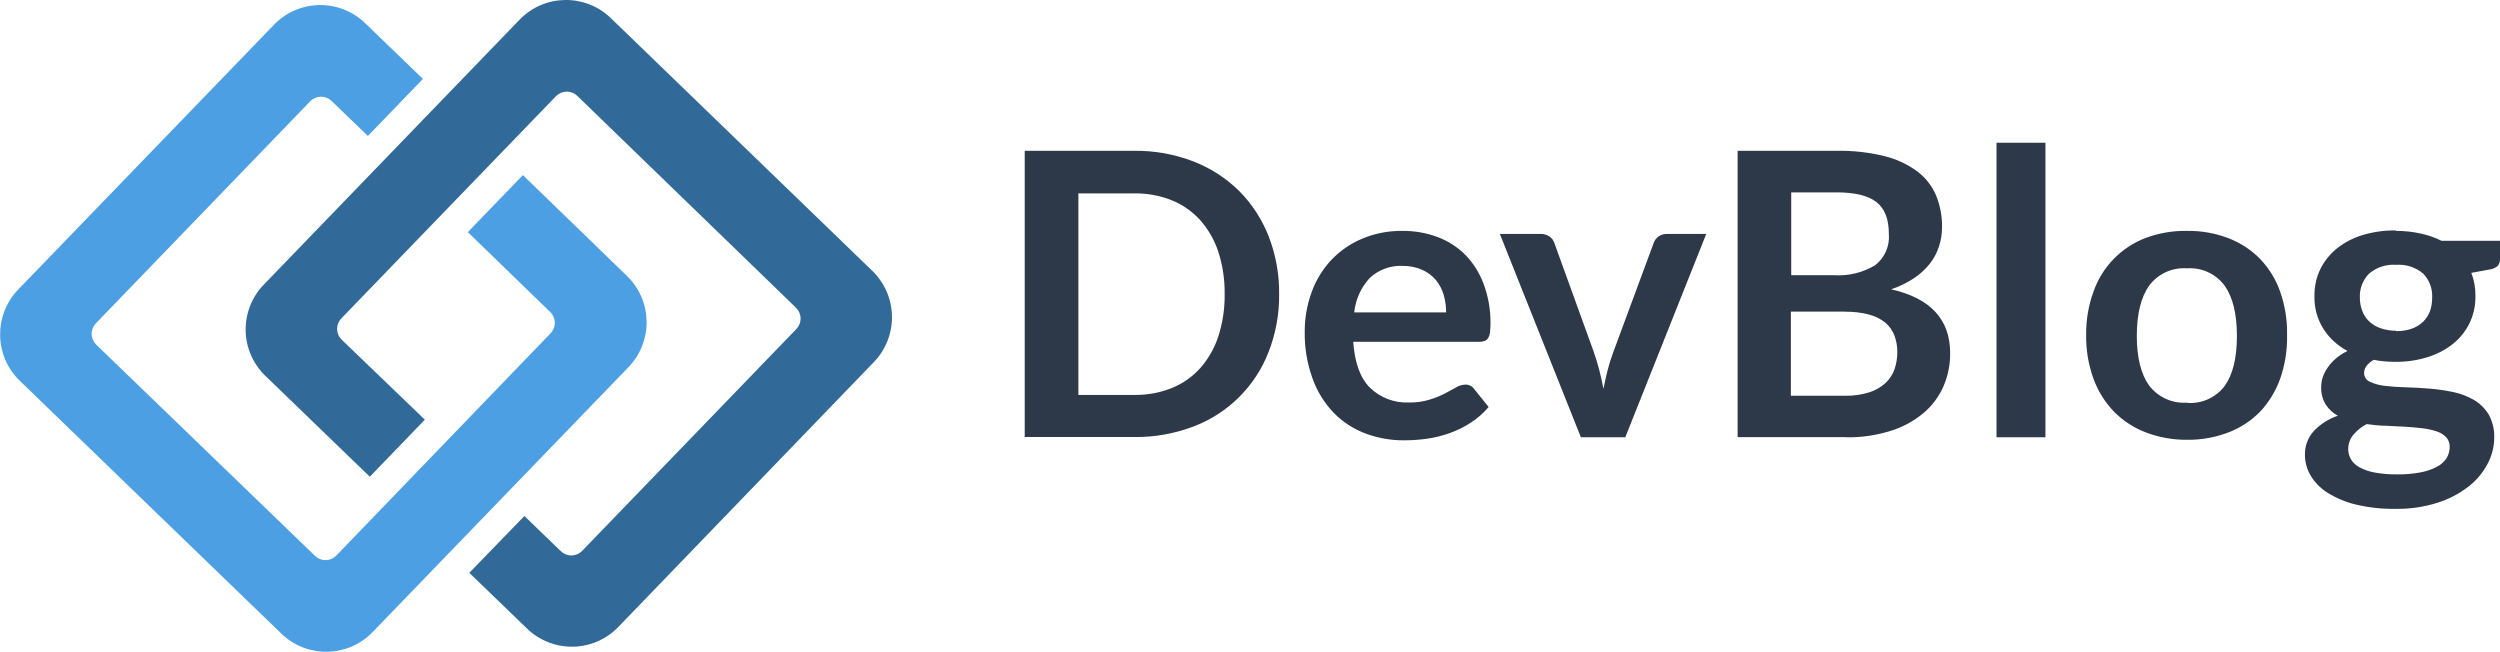
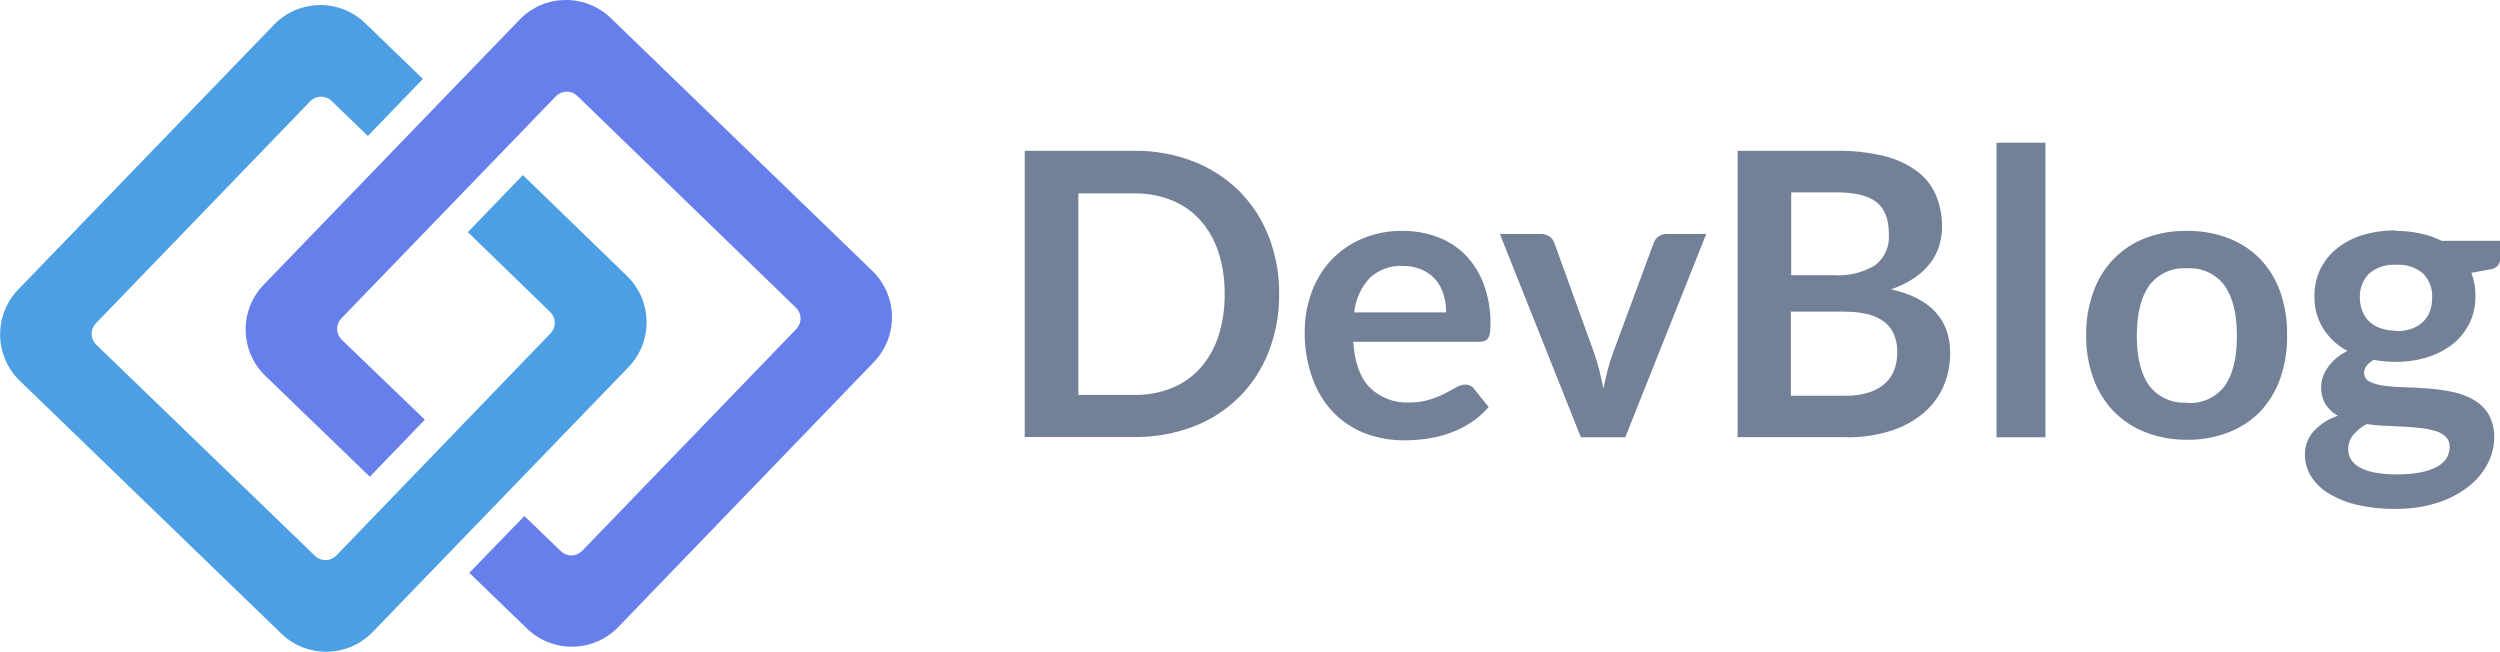
<svg xmlns="http://www.w3.org/2000/svg" viewBox="0 0 363.37 94.73">
  <defs>
-     <style>.cls-1{fill:#4c9fe3;}.cls-2{fill:#316a99;}.cls-3{fill:#2d3849;}</style>
+     <style>.cls-1{fill:#4c9fe3;}.cls-2{fill:#667fea;}.cls-3{fill:#728197;}</style>
  </defs>
  <g id="Layer_2" data-name="Layer 2">
    <g id="_hkcGc1TWxMQnvrJ-o7pxz" data-name=" hkcGc1TWxMQnvrJ-o7pxz">
      <g id="_2pGrrHDisTubxdFeOQ9h1" data-name=" 2pGrrHDisTubxdFeOQ9h1">
        <path id="_fclVC_gW3knTSnF4jsxLl" data-name=" fclVC gW3knTSnF4jsxLl" class="cls-1" d="M53.47,19.76l-5.28-5.09a2.19,2.19,0,0,0-3.1.05L13.93,47a2.19,2.19,0,0,0,.06,3.1L45.79,80.8a2.19,2.19,0,0,0,3.1-.06L80,48.47A2.17,2.17,0,0,0,80,45.38l-12-11.64,8-8.29L91.12,40.1a9.38,9.38,0,0,1,.23,13.26L54.16,91.87a9.38,9.38,0,0,1-13.26.23l-38-36.73A9.39,9.39,0,0,1,2.63,42.1L39.82,3.6a9.37,9.37,0,0,1,13.26-.23l8.39,8.1Z" />
        <path id="_2yC6JlP49xF4W450B5ghS" data-name=" 2yC6JlP49xF4W450B5ghS" class="cls-2" d="M76.22,75l5.27,5.09a2.19,2.19,0,0,0,3.1,0l31.16-32.27a2.19,2.19,0,0,0-.06-3.1L83.9,13.93a2.19,2.19,0,0,0-3.1.06L49.64,46.25a2.19,2.19,0,0,0,0,3.1L61.75,61l-8,8.29L38.57,54.63a9.37,9.37,0,0,1-.23-13.26L75.52,2.86a9.38,9.38,0,0,1,13.26-.23l38,36.73a9.38,9.38,0,0,1,.23,13.27L89.87,91.13a9.38,9.38,0,0,1-13.27.23l-8.39-8.1Z" />
      </g>
      <path id="_kCfronMV8leRKdbxpuZJG" data-name=" kCfronMV8leRKdbxpuZJG" class="cls-3" d="M185.92,42.74h0a22.44,22.44,0,0,1-1.53,8.41A18.87,18.87,0,0,1,173.45,62a23.38,23.38,0,0,1-8.61,1.52h-15.9V21.92h15.9a23.18,23.18,0,0,1,8.61,1.54,19.55,19.55,0,0,1,6.65,4.29,19.34,19.34,0,0,1,4.29,6.58A22.51,22.51,0,0,1,185.92,42.74Zm-7.92,0h0a19.29,19.29,0,0,0-.92-6.15A13.09,13.09,0,0,0,174.45,32a11.26,11.26,0,0,0-4.13-2.89,14.23,14.23,0,0,0-5.48-1h-8.1V57.4h8.1a14,14,0,0,0,5.48-1,11.14,11.14,0,0,0,4.13-2.89,13.09,13.09,0,0,0,2.63-4.61A19.2,19.2,0,0,0,178,42.74Zm25.8-9.18h0a14.23,14.23,0,0,1,5.14.89,11.24,11.24,0,0,1,4.05,2.6,12.14,12.14,0,0,1,2.65,4.21,16,16,0,0,1,1,5.69h0a11.72,11.72,0,0,1-.07,1.33,2.25,2.25,0,0,1-.26.84,1.06,1.06,0,0,1-.51.43,2.08,2.08,0,0,1-.81.13H196.69c.21,3,1,5.26,2.44,6.68a7.63,7.63,0,0,0,5.65,2.14h0a9.71,9.71,0,0,0,3-.41A13.44,13.44,0,0,0,210,57.2c.62-.33,1.17-.62,1.64-.89A2.76,2.76,0,0,1,213,55.9h0a1.51,1.51,0,0,1,1.29.67h0l2.08,2.59a11.8,11.8,0,0,1-2.65,2.31,14.3,14.3,0,0,1-3.07,1.5,16.77,16.77,0,0,1-3.25.8,24,24,0,0,1-3.21.23h0a15.86,15.86,0,0,1-5.74-1,12.83,12.83,0,0,1-4.6-3,14.06,14.06,0,0,1-3.08-5,19.06,19.06,0,0,1-1.13-6.83h0a16.39,16.39,0,0,1,1-5.69,13.65,13.65,0,0,1,2.81-4.64,13.31,13.31,0,0,1,4.47-3.12A14.61,14.61,0,0,1,203.8,33.56Zm.14,5.09h0a6.57,6.57,0,0,0-4.86,1.76,8.69,8.69,0,0,0-2.25,5h13.36a8.9,8.9,0,0,0-.37-2.61,6,6,0,0,0-1.15-2.14,5.57,5.57,0,0,0-2-1.46A6.78,6.78,0,0,0,203.94,38.65ZM248,34,236.23,63.56h-6.45L218,34h5.9a2.2,2.2,0,0,1,1.31.37,1.88,1.88,0,0,1,.73,1h0l5.71,15.78c.32.92.6,1.83.82,2.71s.42,1.77.59,2.65h0c.17-.88.37-1.77.59-2.65a24,24,0,0,1,.85-2.71h0l5.84-15.78a2,2,0,0,1,.72-1,2.07,2.07,0,0,1,1.24-.37H248Zm20.33,29.54H252.56V21.92h14.37a27.15,27.15,0,0,1,7,.78,13.34,13.34,0,0,1,4.75,2.22,8.54,8.54,0,0,1,2.72,3.48,11.66,11.66,0,0,1,.87,4.61h0a9,9,0,0,1-.44,2.8,8,8,0,0,1-1.33,2.51,10.08,10.08,0,0,1-2.31,2.12,14.05,14.05,0,0,1-3.32,1.61h0q8.58,1.94,8.58,9.27h0a11.87,11.87,0,0,1-1,4.9,10.67,10.67,0,0,1-2.94,3.87,13.82,13.82,0,0,1-4.75,2.55,20.58,20.58,0,0,1-6.45.92Zm-.14-18.25H260.3V57.52h7.86a11,11,0,0,0,3.62-.52,6.35,6.35,0,0,0,2.33-1.38,5.06,5.06,0,0,0,1.27-2,7.58,7.58,0,0,0,.39-2.45h0a6.66,6.66,0,0,0-.43-2.43A4.58,4.58,0,0,0,274,46.87a6.43,6.43,0,0,0-2.36-1.16,13,13,0,0,0-3.48-.4Zm-7.84-17.4V40h6.19a10.37,10.37,0,0,0,6-1.44,5.2,5.2,0,0,0,2-4.58h0c0-2.17-.62-3.71-1.84-4.64s-3.15-1.38-5.76-1.38H260.3Zm29.84-7.14h7.11V63.56h-7.11ZM317.9,33.56h0a16.24,16.24,0,0,1,6,1.06,13,13,0,0,1,4.59,3,13.33,13.33,0,0,1,2.93,4.78,18,18,0,0,1,1,6.3h0a18.06,18.06,0,0,1-1,6.34,13.82,13.82,0,0,1-2.93,4.81,12.87,12.87,0,0,1-4.59,3,16.24,16.24,0,0,1-6,1.07h0a16.33,16.33,0,0,1-6-1.07,13,13,0,0,1-4.62-3,13.59,13.59,0,0,1-3-4.81,17.83,17.83,0,0,1-1.06-6.34h0a17.72,17.72,0,0,1,1.06-6.3,12.89,12.89,0,0,1,7.58-7.81A16.33,16.33,0,0,1,317.9,33.56Zm0,25h0a6.26,6.26,0,0,0,5.46-2.47q1.77-2.47,1.77-7.26h0q0-4.78-1.77-7.29A6.23,6.23,0,0,0,317.9,39h0a6.31,6.31,0,0,0-5.53,2.52q-1.78,2.52-1.79,7.27h0q0,4.76,1.79,7.24A6.34,6.34,0,0,0,317.9,58.52Zm30.35-25h0a16.22,16.22,0,0,1,3.57.38A12.92,12.92,0,0,1,354.88,35h8.49v2.65a1.47,1.47,0,0,1-.34,1,2.1,2.1,0,0,1-1.18.52h0l-2.65.49a8.87,8.87,0,0,1,.6,3.34h0a8.86,8.86,0,0,1-.87,4,9.07,9.07,0,0,1-2.42,3,11.36,11.36,0,0,1-3.66,1.91,15.09,15.09,0,0,1-4.6.68h0A15.85,15.85,0,0,1,345,52.3h0c-.92.56-1.38,1.18-1.38,1.88h0a1.36,1.36,0,0,0,.82,1.3,6.82,6.82,0,0,0,2.16.6c.89.11,1.9.18,3,.21s2.29.09,3.48.19a28,28,0,0,1,3.48.5,10.26,10.26,0,0,1,3,1.14,6.09,6.09,0,0,1,2.16,2.12,6.56,6.56,0,0,1,.81,3.44h0a8.15,8.15,0,0,1-1,3.8,10.13,10.13,0,0,1-2.79,3.28,14.56,14.56,0,0,1-4.48,2.32,19.12,19.12,0,0,1-6.05.88h0a23.41,23.41,0,0,1-5.85-.64,13.9,13.9,0,0,1-4.1-1.73,7.48,7.48,0,0,1-2.43-2.5,5.81,5.81,0,0,1-.81-2.93h0a5,5,0,0,1,1.27-3.49,8.55,8.55,0,0,1,3.51-2.24h0a5.08,5.08,0,0,1-1.76-1.62,4.69,4.69,0,0,1-.66-2.62h0a4.52,4.52,0,0,1,.23-1.37,5.55,5.55,0,0,1,.71-1.39,6.9,6.9,0,0,1,1.19-1.32,8.16,8.16,0,0,1,1.7-1.1h0a9.24,9.24,0,0,1-3.52-3.23,8.56,8.56,0,0,1-1.29-4.72h0a8.86,8.86,0,0,1,.88-4,9,9,0,0,1,2.45-3,11.19,11.19,0,0,1,3.72-1.91A15.73,15.73,0,0,1,348.25,33.5Zm7.81,31.39h0a2,2,0,0,0-.52-1.41,3.39,3.39,0,0,0-1.41-.85,10.88,10.88,0,0,0-2.09-.45c-.8-.09-1.64-.17-2.53-.22l-2.77-.14c-.95,0-1.87-.13-2.75-.24h0a6.4,6.4,0,0,0-1.94,1.56,3.26,3.26,0,0,0-.74,2.09h0a2.88,2.88,0,0,0,.39,1.46,3.27,3.27,0,0,0,1.24,1.17,7.51,7.51,0,0,0,2.2.76,17.33,17.33,0,0,0,3.31.27h0a17,17,0,0,0,3.43-.3,8.27,8.27,0,0,0,2.37-.83,3.64,3.64,0,0,0,1.38-1.27A3.2,3.2,0,0,0,356.06,64.89Zm-7.81-16.82h0a6.71,6.71,0,0,0,2.31-.36,4.66,4.66,0,0,0,1.63-1,4.28,4.28,0,0,0,1-1.53,5.84,5.84,0,0,0,.32-2h0a4.65,4.65,0,0,0-1.3-3.47,5.46,5.46,0,0,0-3.94-1.28h0a5.45,5.45,0,0,0-3.93,1.28A4.65,4.65,0,0,0,343,43.23h0a5.29,5.29,0,0,0,.34,1.93,4,4,0,0,0,1,1.54,4.39,4.39,0,0,0,1.65,1A6.65,6.65,0,0,0,348.25,48.07Z" />
    </g>
  </g>
</svg>
